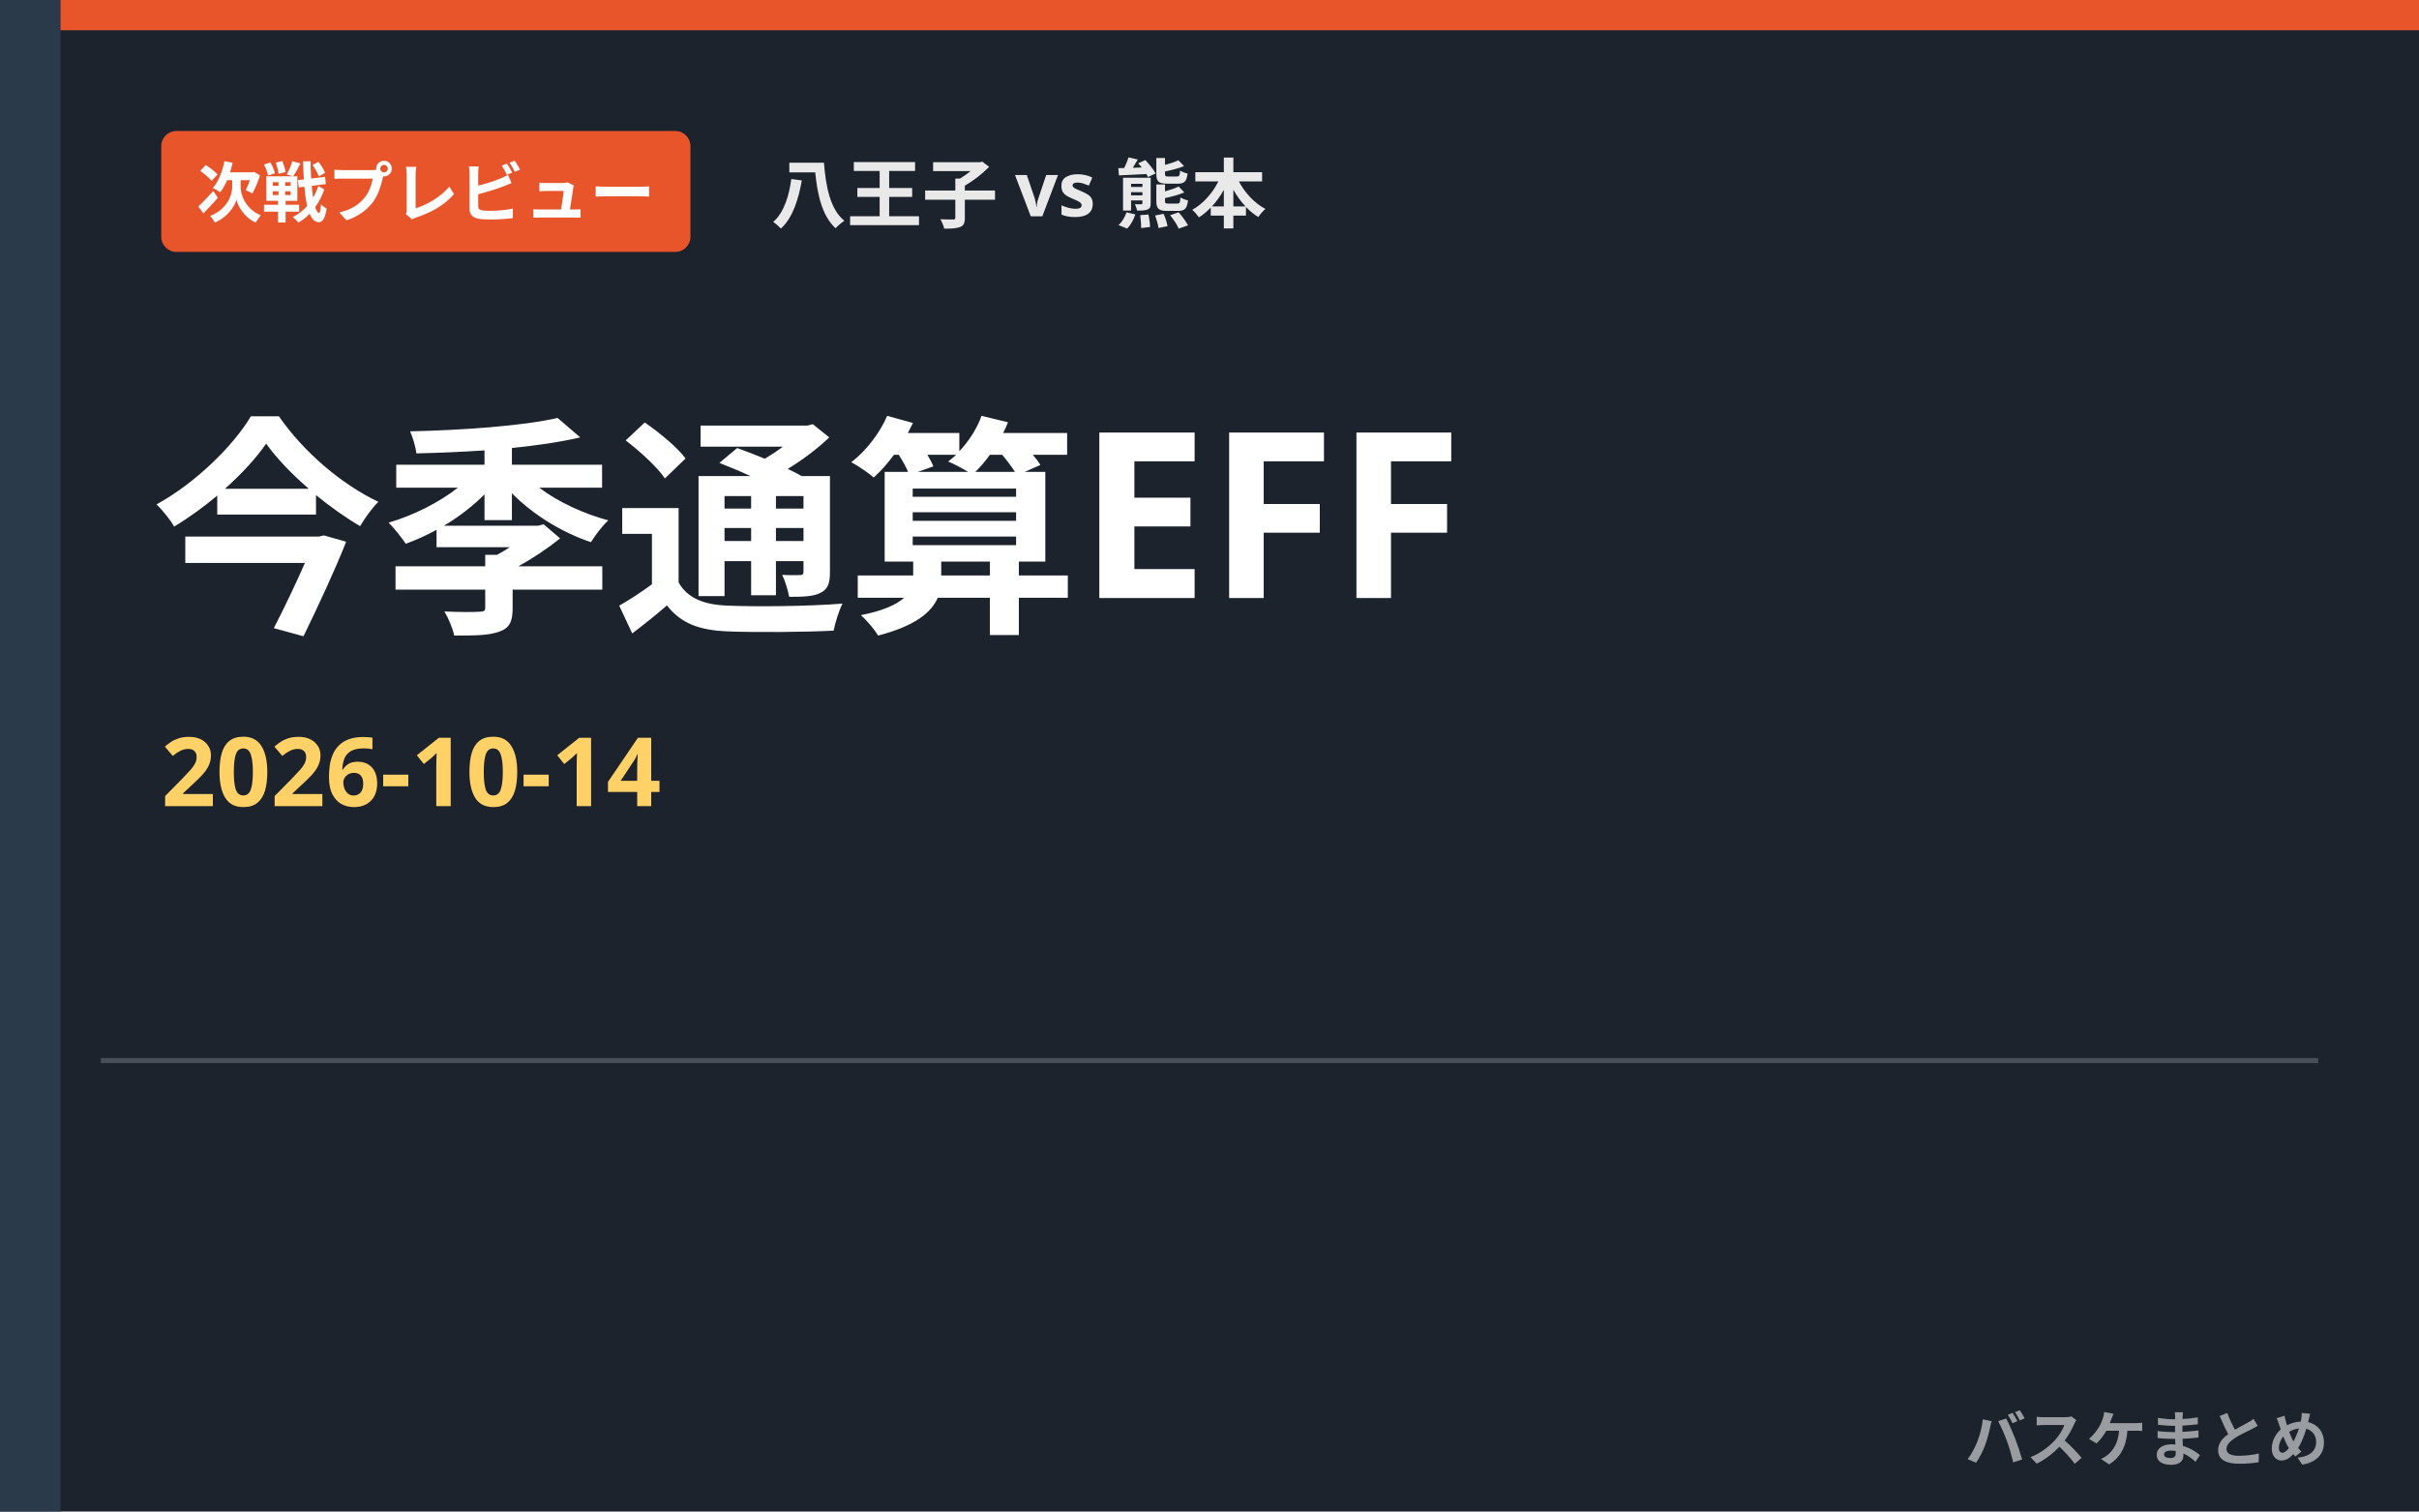
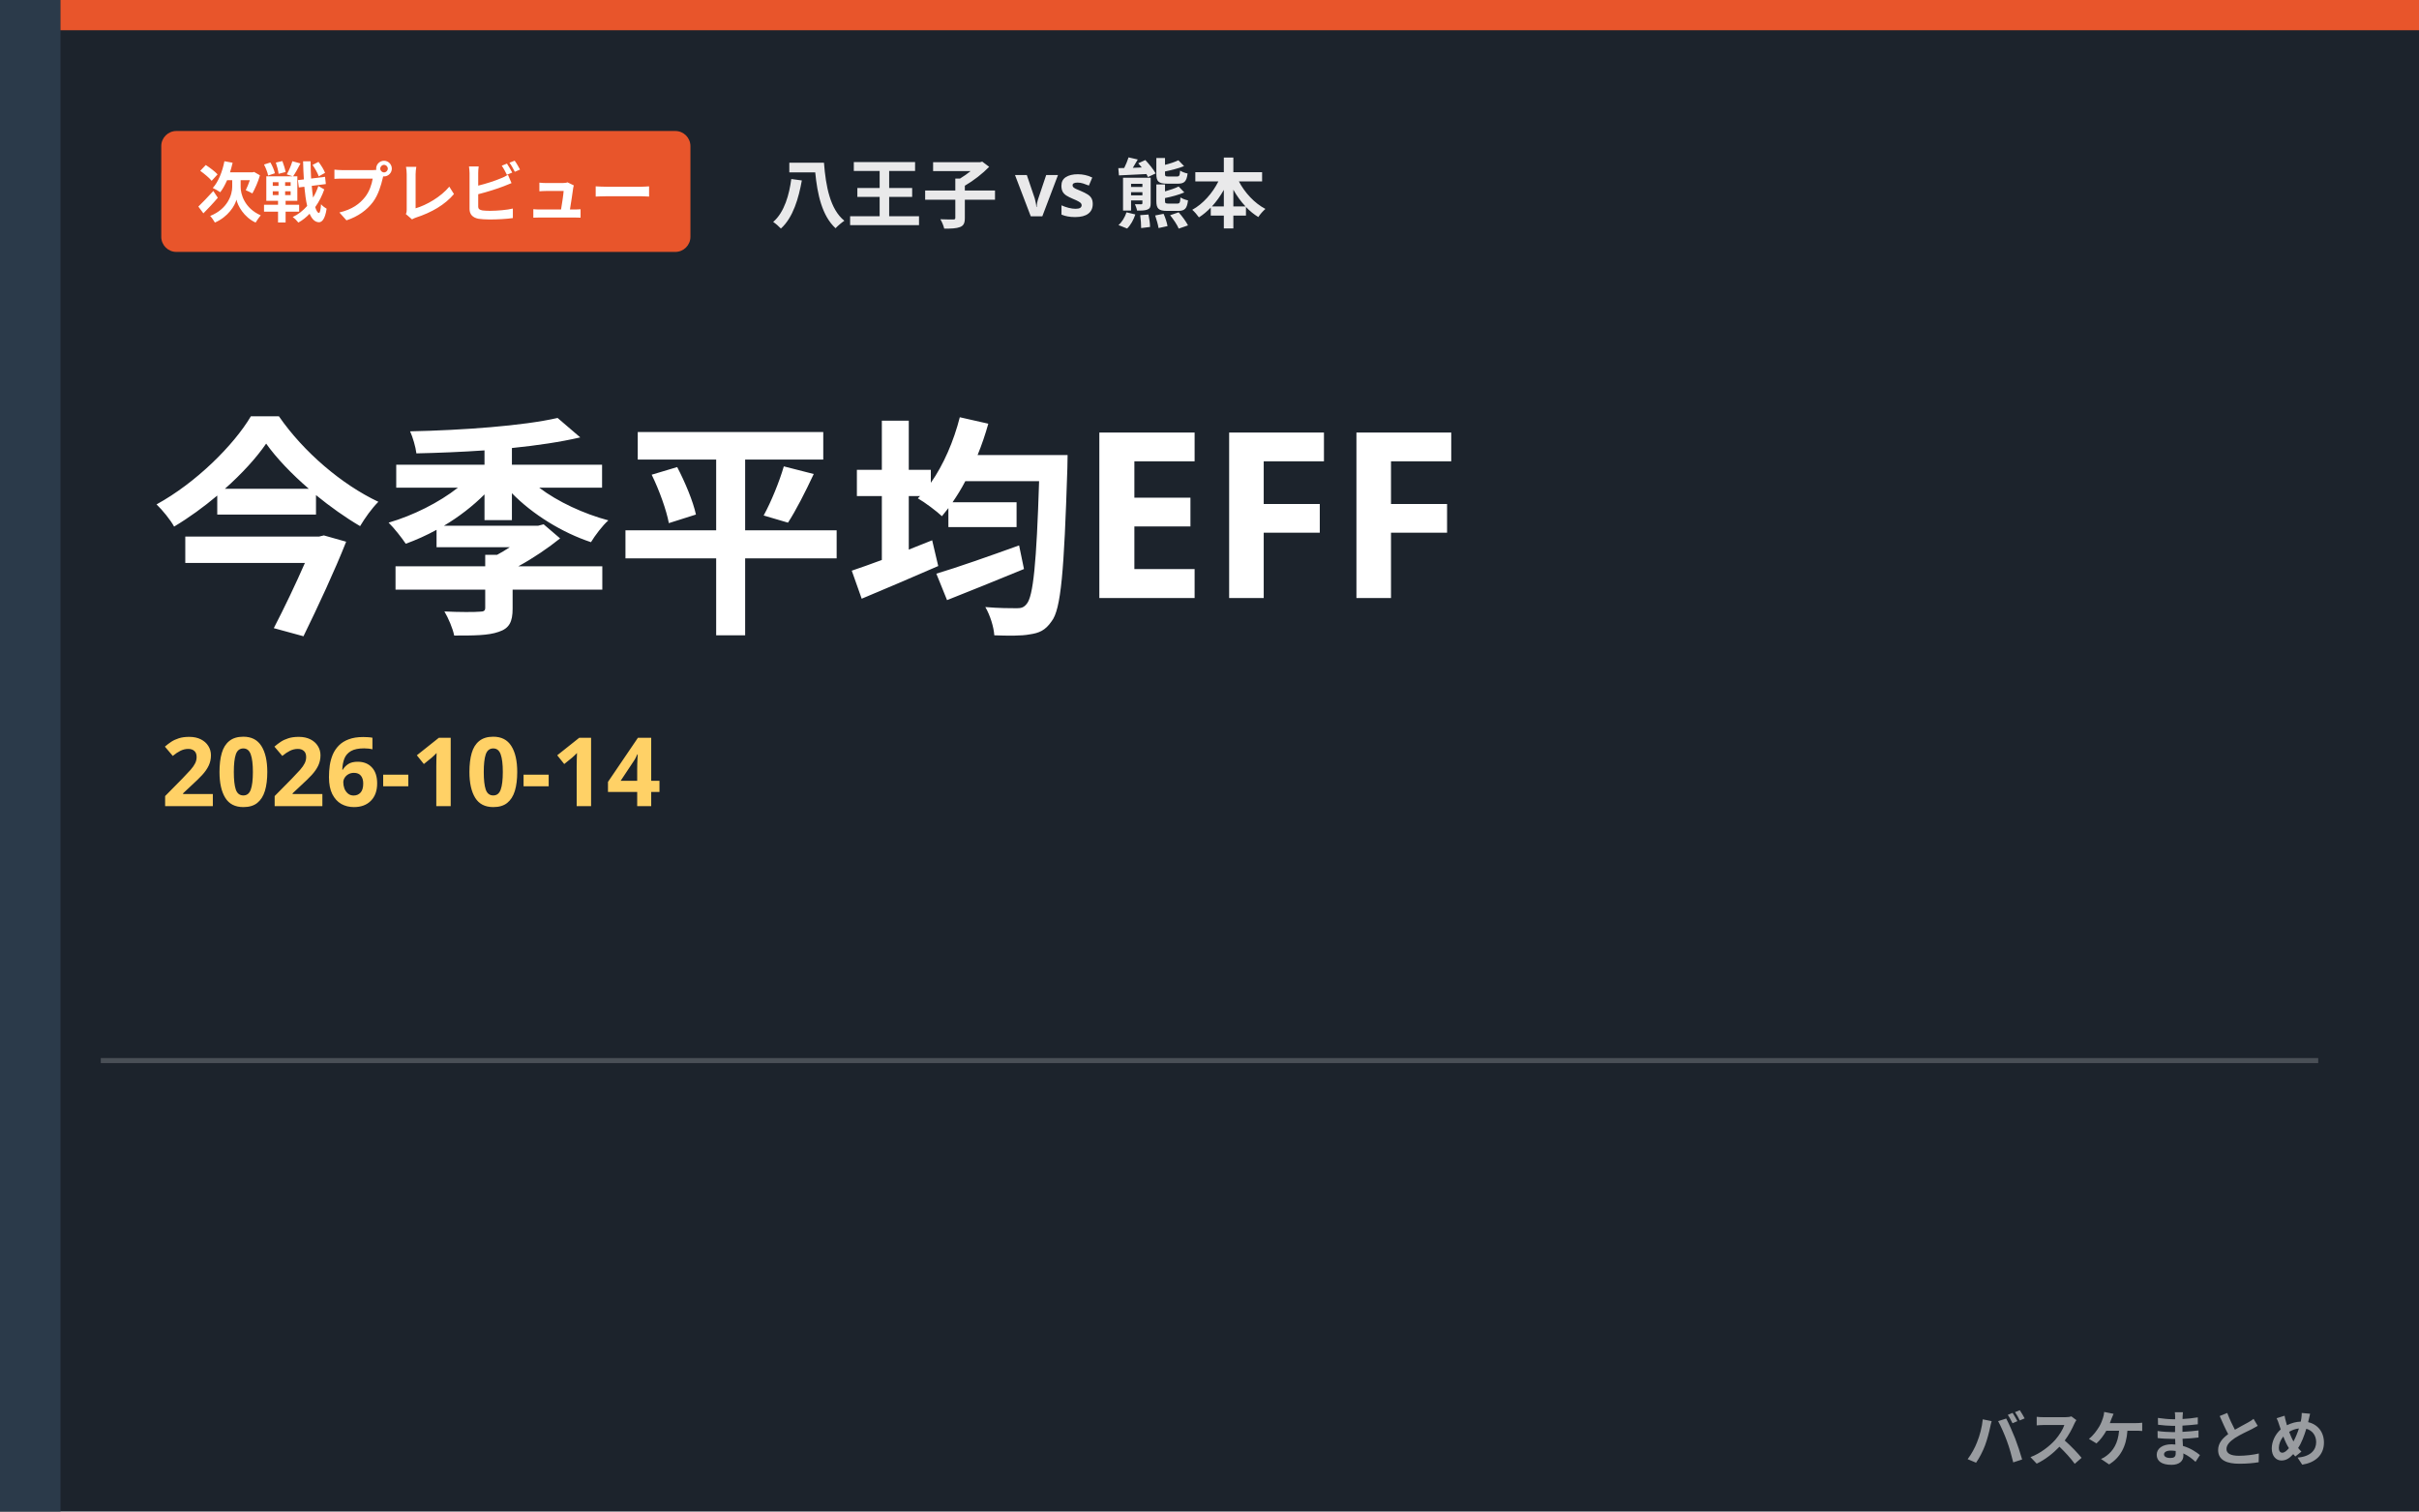
- <svg xmlns="http://www.w3.org/2000/svg" viewBox="0 0 480 300" role="img" aria-label="八王子 vs 熊本 今季通算EFF">
+ <svg xmlns="http://www.w3.org/2000/svg" viewBox="0 0 480 300" role="img" aria-label="八王子 vs 熊本 今季平均EFF">
  <rect width="480" height="300" fill="#1c232c" />
  <rect x="0" y="0" width="12" height="300" fill="#2b3a4a" />
  <rect x="12" y="0" width="468" height="6" fill="#e8552b" />
  <rect x="32" y="26" width="105" height="24" rx="3" fill="#e8552b" />
  <text x="84.5" y="43" text-anchor="middle" font-family="'Hiragino Kaku Gothic ProN','Hiragino Sans','Noto Sans JP','Yu Gothic',Meiryo,sans-serif" font-weight="800" font-size="13" fill="#ffffff">次戦プレビュー</text>
  <text x="153" y="44" font-family="'Hiragino Kaku Gothic ProN','Hiragino Sans','Noto Sans JP','Yu Gothic',Meiryo,sans-serif" font-weight="800" font-size="15" fill="#fff" opacity="0.9">八王子 vs 熊本</text>
-   <text x="30" y="122" font-family="'Hiragino Kaku Gothic ProN','Hiragino Sans','Noto Sans JP','Yu Gothic',Meiryo,sans-serif" font-weight="900" font-size="46" fill="#fff">今季通算EFF</text>
+   <text x="30" y="122" font-family="'Hiragino Kaku Gothic ProN','Hiragino Sans','Noto Sans JP','Yu Gothic',Meiryo,sans-serif" font-weight="900" font-size="46" fill="#fff">今季平均EFF</text>
  <text x="32" y="160" font-family="'Hiragino Kaku Gothic ProN','Hiragino Sans','Noto Sans JP','Yu Gothic',Meiryo,sans-serif" font-weight="800" font-size="19" fill="#ffd166">2026-10-14</text>
  <rect x="20" y="210" width="440" height="1" fill="#fff" opacity="0.2" />
  <text x="462" y="290" text-anchor="end" font-family="'Hiragino Kaku Gothic ProN','Hiragino Sans','Noto Sans JP','Yu Gothic',Meiryo,sans-serif" font-weight="800" font-size="12" fill="#ffffff" opacity="0.55">バスケまとめ</text>
</svg>
